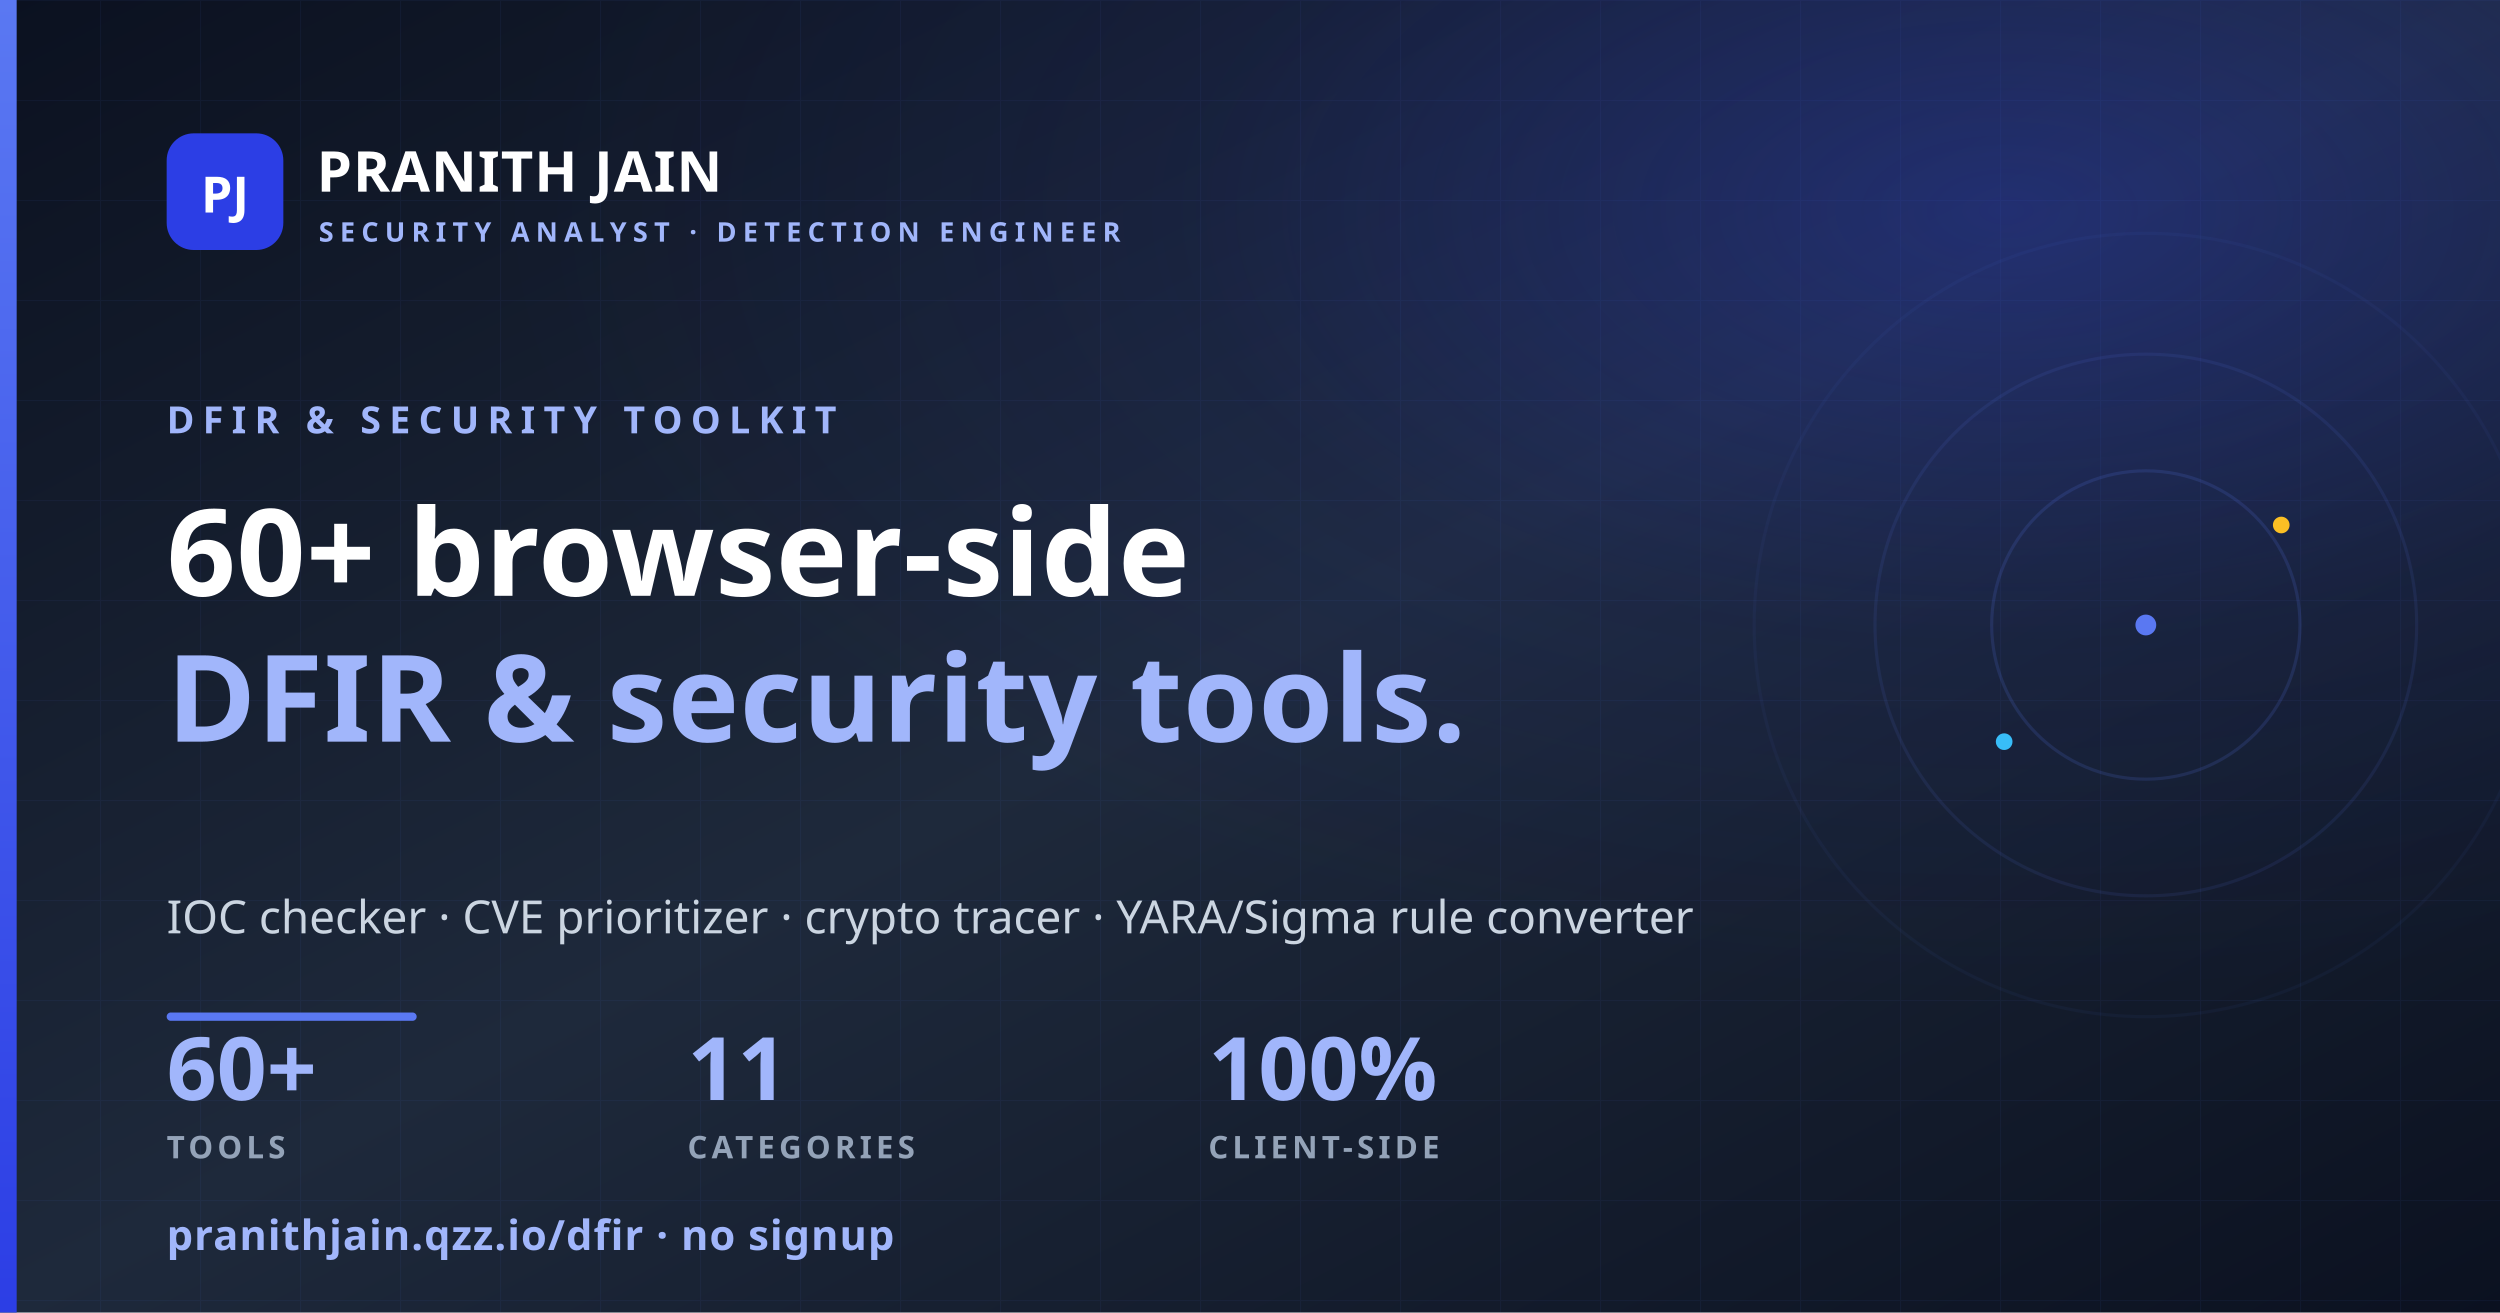
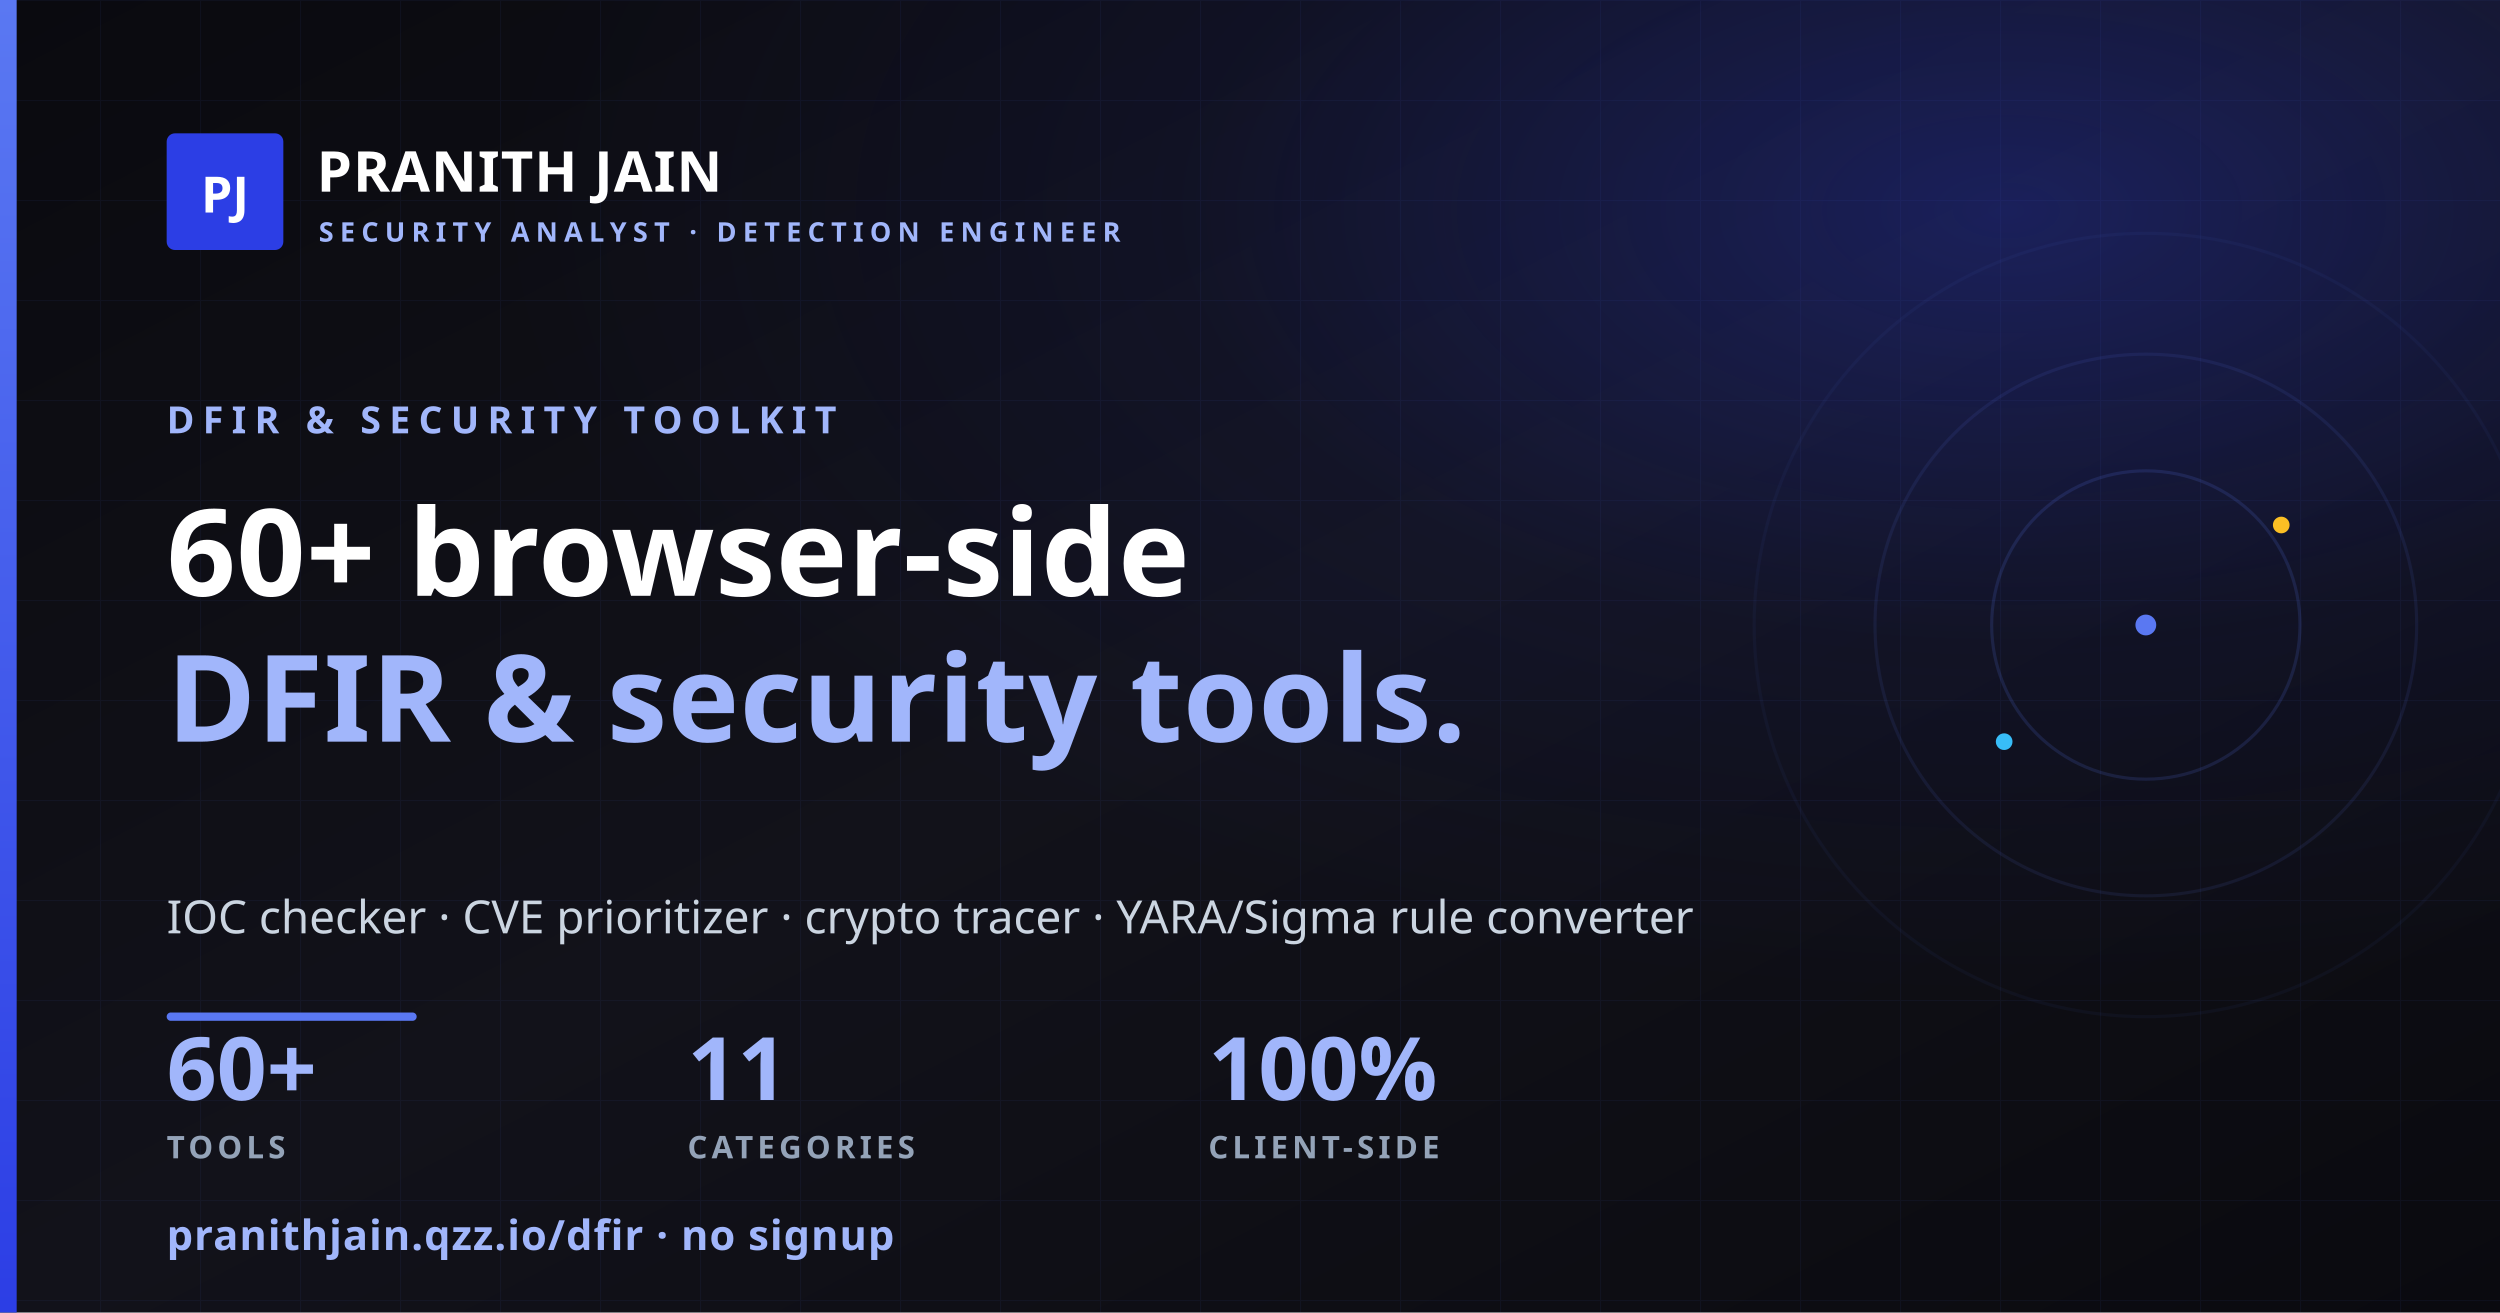
<svg xmlns="http://www.w3.org/2000/svg" width="1200" height="630" viewBox="0 0 1200 630" font-family="'Hanken Grotesk', system-ui, sans-serif">
  <defs>
    <linearGradient id="bg" x1="0" y1="0" x2="1" y2="1">
-       <stop offset="0%" stop-color="#0b1120" />
-       <stop offset="50%" stop-color="#1e293b" />
-       <stop offset="100%" stop-color="#0b1120" />
+       <stop offset="0%" stop-color="#0a0a0f" />
+       <stop offset="50%" stop-color="#12121a" />
+       <stop offset="100%" stop-color="#0a0a0f" />
    </linearGradient>
    <radialGradient id="glow" cx="80%" cy="16%" r="60%">
      <stop offset="0%" stop-color="#2c3ee5" stop-opacity="0.32" />
      <stop offset="55%" stop-color="#2c3ee5" stop-opacity="0.07" />
      <stop offset="100%" stop-color="#2c3ee5" stop-opacity="0" />
    </radialGradient>
    <linearGradient id="bar" x1="0" y1="0" x2="0" y2="1">
      <stop offset="0%" stop-color="#5a78f2" />
      <stop offset="100%" stop-color="#2c3ee5" />
    </linearGradient>
    <pattern id="grid" width="48" height="48" patternUnits="userSpaceOnUse">
      <path d="M 48 0 L 0 0 0 48" fill="none" stroke="#5a78f2" stroke-opacity="0.06" stroke-width="1" />
    </pattern>
  </defs>
  <rect width="1200" height="630" fill="url(#bg)" />
  <rect width="1200" height="630" fill="url(#grid)" />
  <rect width="1200" height="630" fill="url(#glow)" />
  <g stroke="#5a78f2" fill="none">
    <circle cx="1030" cy="300" r="74" stroke-opacity="0.16" stroke-width="1.5" />
    <circle cx="1030" cy="300" r="130" stroke-opacity="0.10" stroke-width="1.5" />
    <circle cx="1030" cy="300" r="188" stroke-opacity="0.05" stroke-width="1.5" />
  </g>
  <circle cx="1030" cy="300" r="5" fill="#5a78f2" />
  <circle cx="1095" cy="252" r="4" fill="#fbbf24" />
  <circle cx="962" cy="356" r="4" fill="#38bdf8" />
  <rect x="0" y="0" width="8" height="630" fill="url(#bar)" />
-   <rect x="80" y="64" width="56" height="56" rx="13" fill="#2c3ee5" />
+   <rect x="80" y="64" width="56" height="56" rx="4" fill="#2c3ee5" />
  <text x="108" y="102" text-anchor="middle" font-size="24" font-weight="800" fill="#ffffff">PJ</text>
  <text x="152" y="92" font-size="27" font-weight="800" letter-spacing="0.5" fill="#ffffff">PRANITH JAIN</text>
  <text x="153" y="116" font-size="13" font-weight="700" letter-spacing="3" fill="#a1b6fb">SECURITY ANALYST · DETECTION ENGINEER</text>
  <text x="80" y="208" font-size="18" font-weight="800" letter-spacing="4" fill="#a1b6fb">DFIR &amp; SECURITY TOOLKIT</text>
  <text x="80" y="286" font-size="58" font-weight="800" letter-spacing="0.3" fill="#ffffff">60+ browser-side</text>
  <text x="80" y="356" font-size="58" font-weight="800" letter-spacing="0.3" fill="#a1b6fb">DFIR &amp; security tools.</text>
  <text x="80" y="448" font-size="22" font-weight="400" fill="#cbd5e1">IOC checker · CVE prioritizer · crypto tracer · YARA/Sigma rule converter</text>
  <rect x="80" y="486" width="120" height="4" rx="2" fill="#5a78f2" />
  <text x="80" y="528" font-size="42" font-weight="800" fill="#a1b6fb">60+</text>
  <text x="80" y="556" font-size="15" font-weight="600" letter-spacing="2" fill="#94a3b8">TOOLS</text>
  <text x="330" y="528" font-size="42" font-weight="800" fill="#a1b6fb">11</text>
  <text x="330" y="556" font-size="15" font-weight="600" letter-spacing="2" fill="#94a3b8">CATEGORIES</text>
  <text x="580" y="528" font-size="42" font-weight="800" fill="#a1b6fb">100%</text>
  <text x="580" y="556" font-size="15" font-weight="600" letter-spacing="2" fill="#94a3b8">CLIENT-SIDE</text>
  <text x="80" y="600" font-size="20" font-weight="700" letter-spacing="0.5" fill="#94a3b8">
    <tspan fill="#a1b6fb" font-weight="800">pranithjain.qzz.io/dfir  ·  no signup</tspan>
  </text>
</svg>
